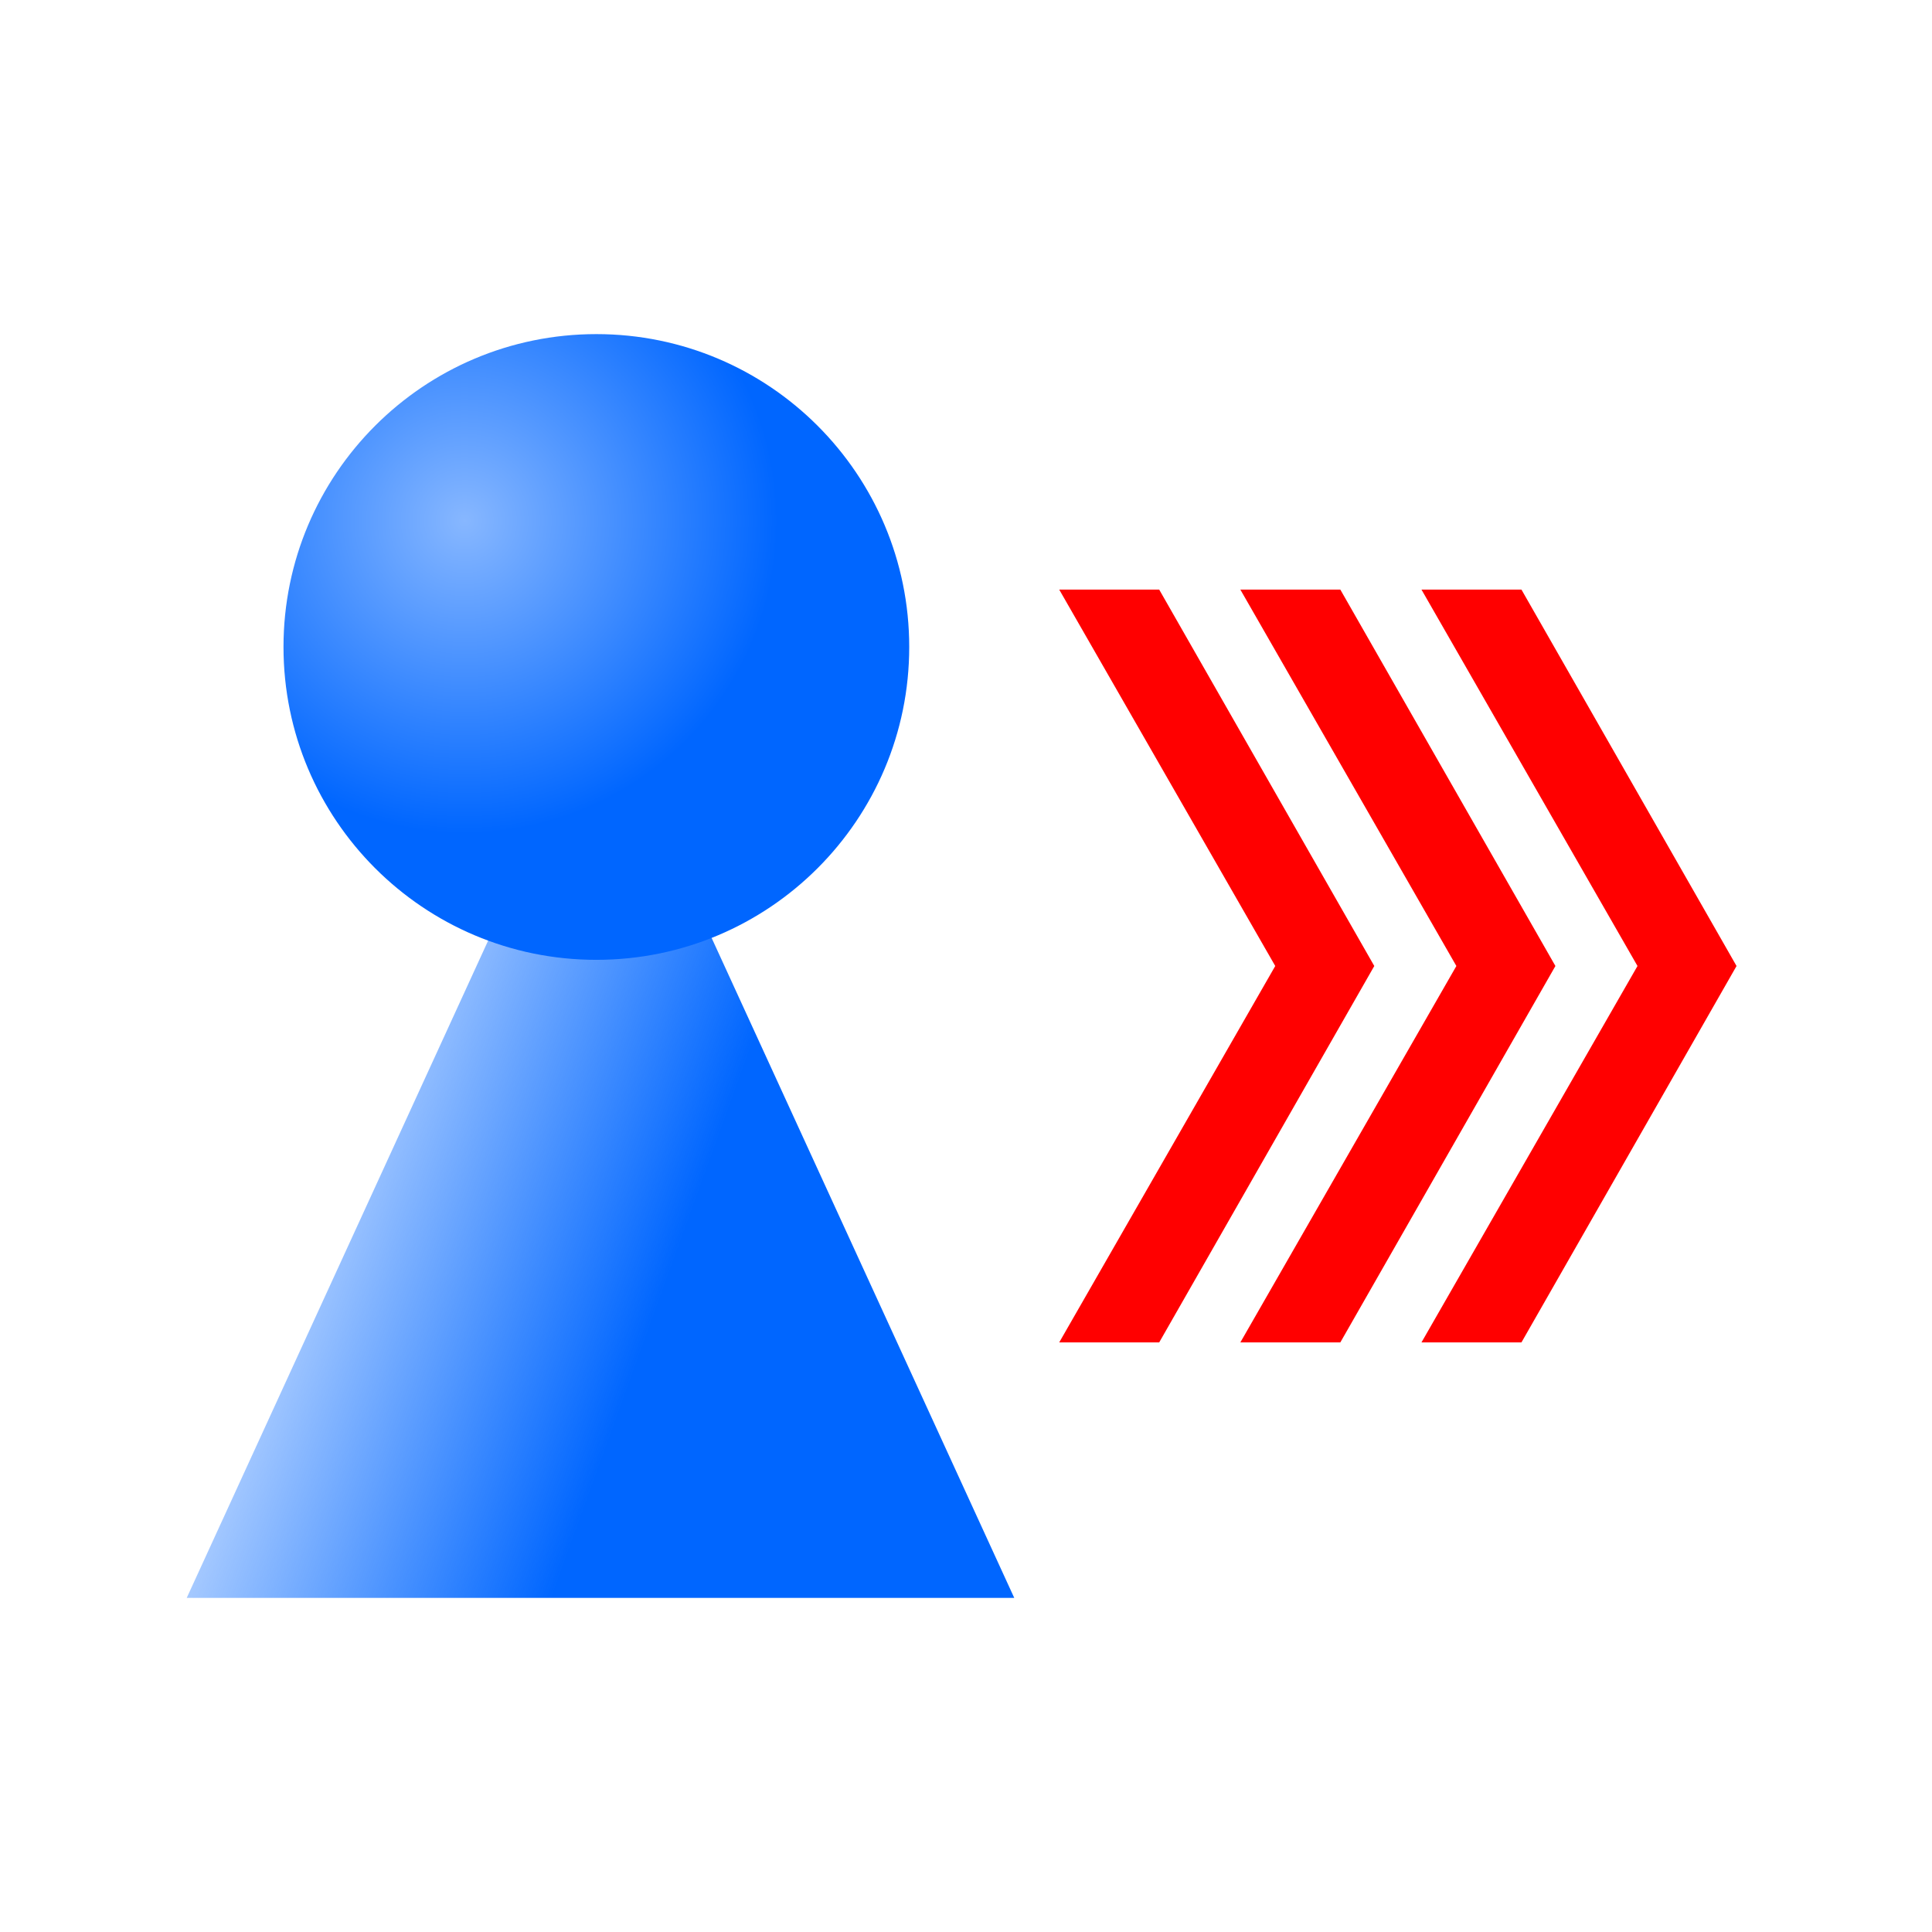
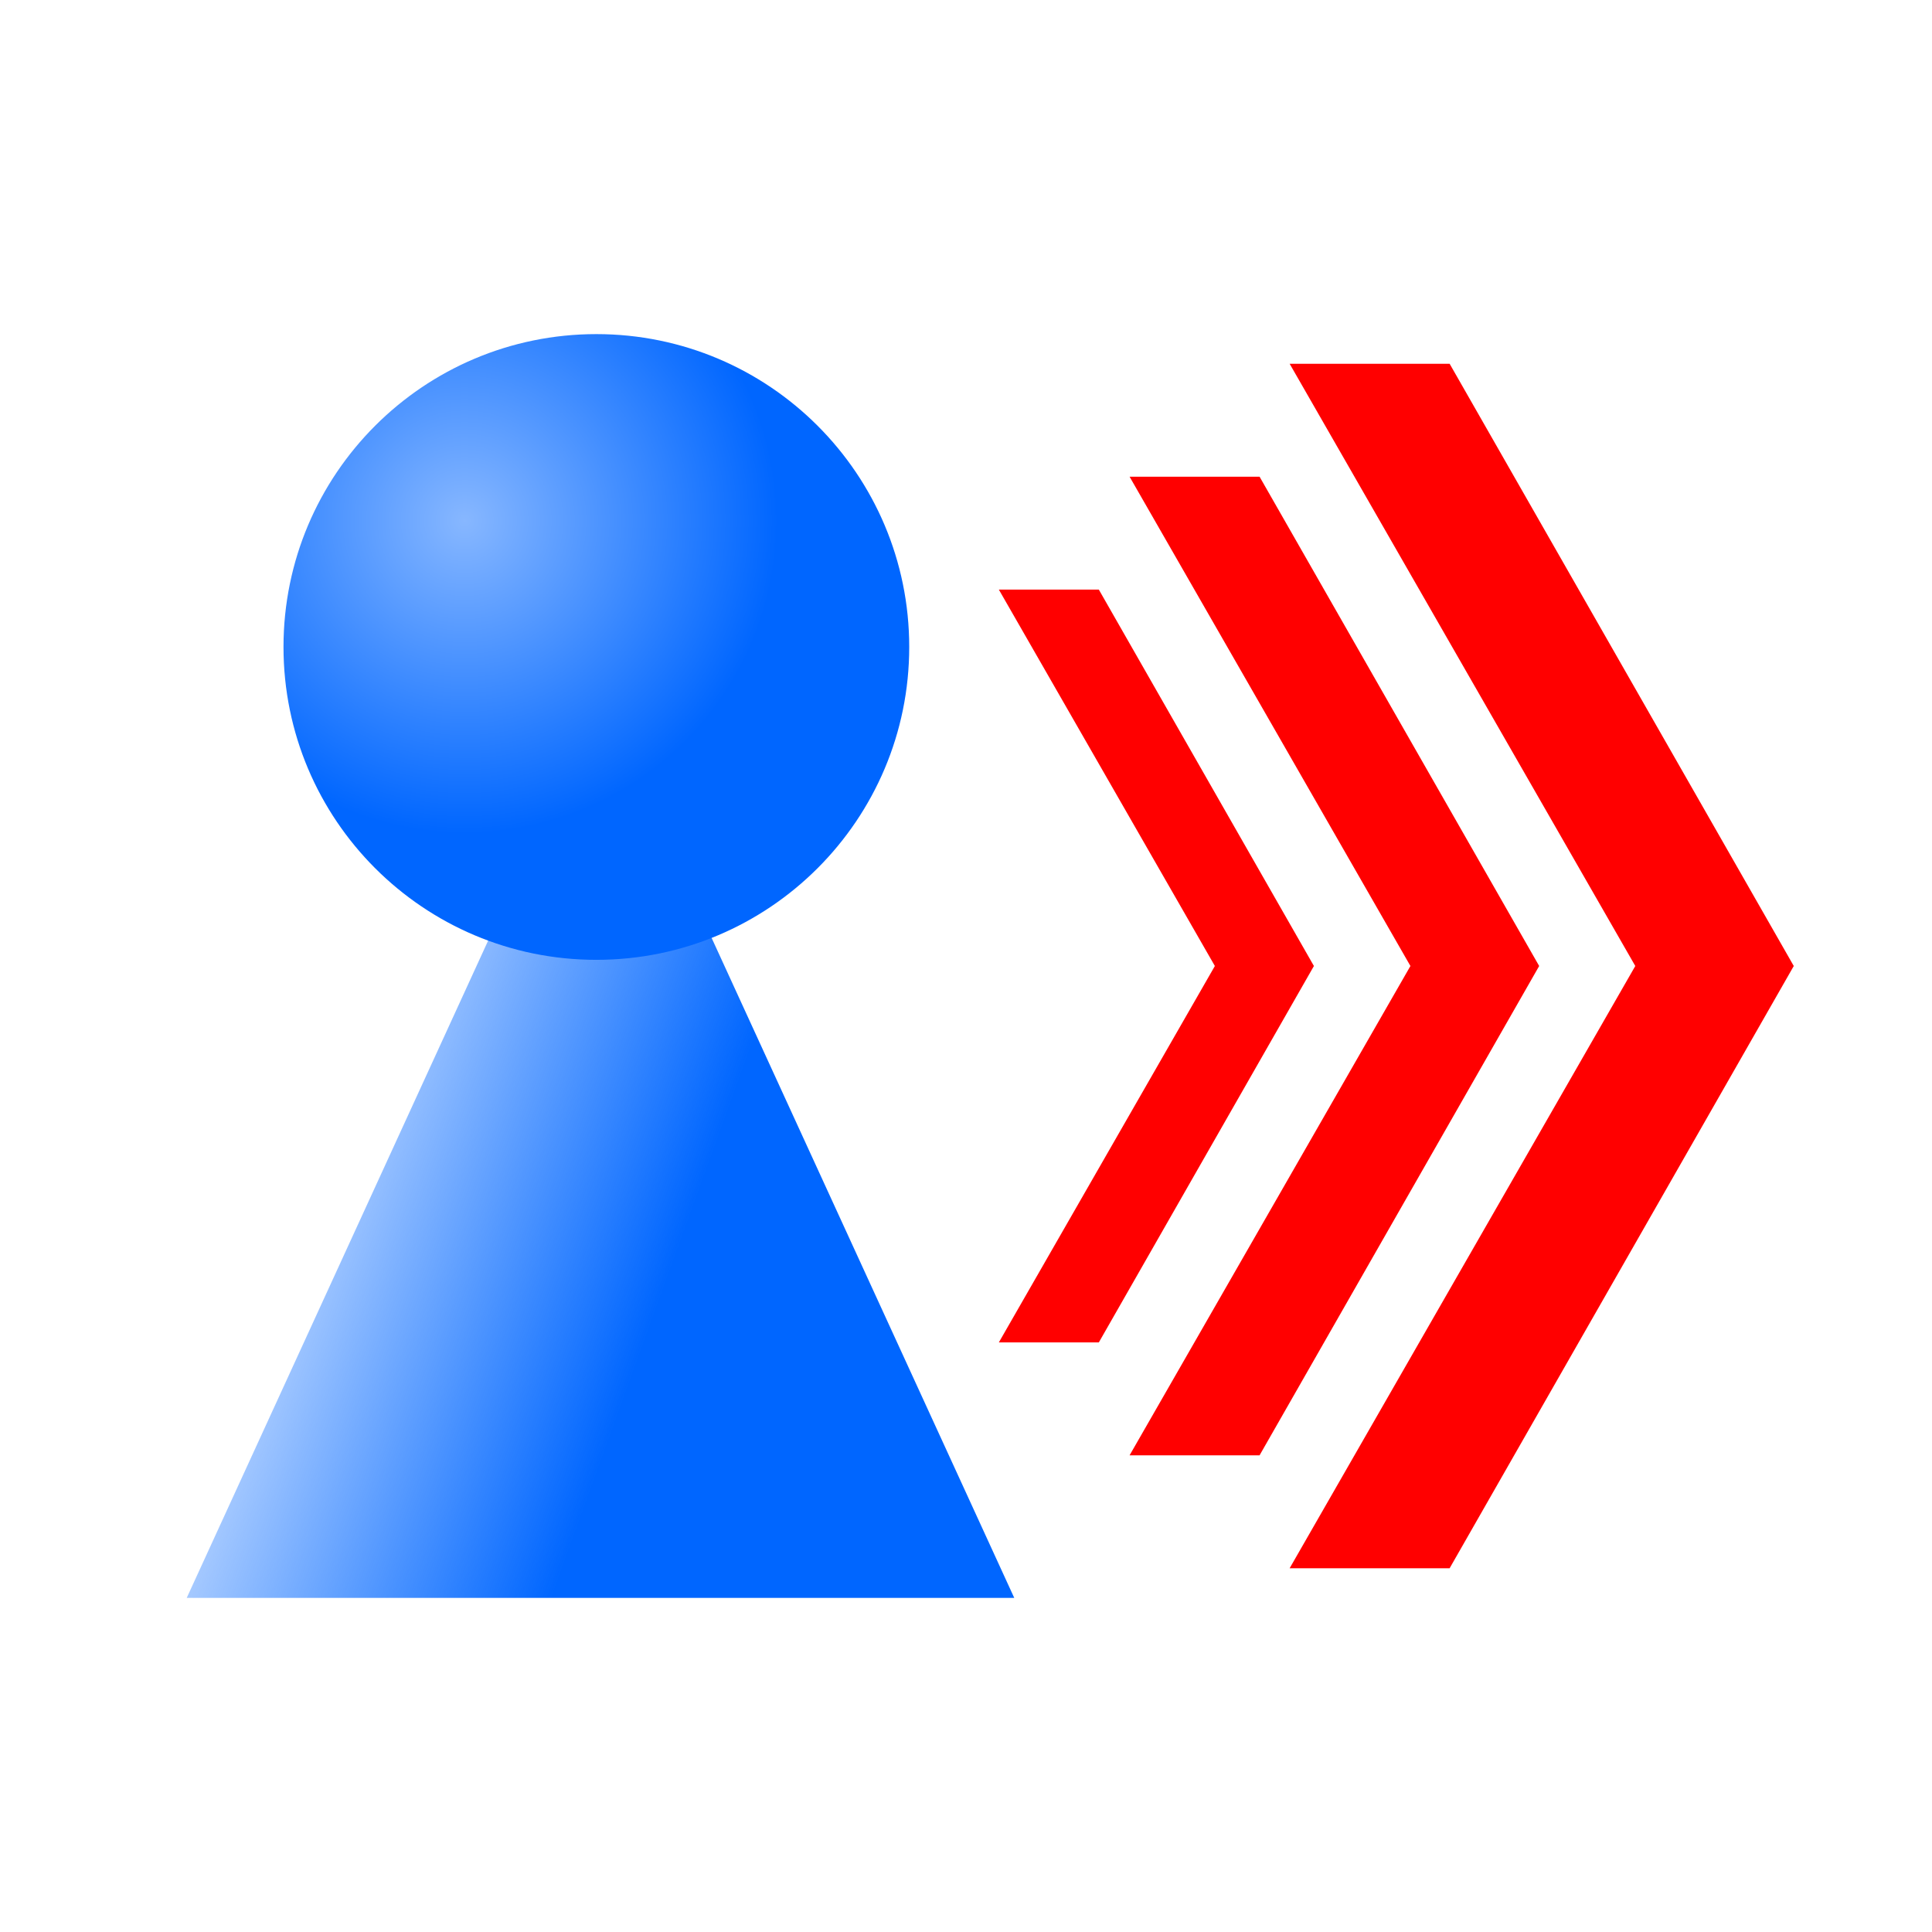
<svg xmlns="http://www.w3.org/2000/svg" xmlns:xlink="http://www.w3.org/1999/xlink" width="64px" height="64px" id="svg2985" version="1.1">
  <defs id="defs2987">
    <linearGradient id="linearGradient3836">
      <stop style="stop-color:#0066ff;stop-opacity:1;" offset="0" id="stop3838" />
      <stop style="stop-color:#0066ff;stop-opacity:0;" offset="1" id="stop3840" />
    </linearGradient>
    <linearGradient id="linearGradient3828">
      <stop style="stop-color:#87b7ff;stop-opacity:1;" offset="0" id="stop3830" />
      <stop style="stop-color:#0066ff;stop-opacity:1;" offset="1" id="stop3832" />
    </linearGradient>
    <radialGradient xlink:href="#linearGradient3828" id="radialGradient3834" cx="13.091" cy="16.909" fx="13.091" fy="16.909" r="10.364" gradientUnits="userSpaceOnUse" />
    <linearGradient xlink:href="#linearGradient3836" id="linearGradient3842" x1="20.43" y1="38.01" x2="3.843" y2="32.01" gradientUnits="userSpaceOnUse" />
  </defs>
  <g id="layer1">
    <g id="g3020" style="fill:#0066ff" transform="translate(1.028519,6.159088)">
      <path id="rect2995" d="M 5.157,46.773 18.864,16.884 32.57,46.773 z" style="fill:url(#linearGradient3842);fill-opacity:1;stroke:none" />
      <path transform="translate(1.272727,-5.818182)" d="m 27.818,21.091 c 0,5.724 -4.64,10.364 -10.364,10.364 -5.724,0 -10.364,-4.64 -10.364,-10.364 0,-5.724 4.64,-10.364 10.364,-10.364 5.724,0 10.364,4.64 10.364,10.364 z" id="path2993" style="fill:url(#radialGradient3834);fill-opacity:1;stroke:none" />
    </g>
-     <g id="g3047" transform="translate(0,-3.090909)">
+     <g id="g3047" transform="translate(-2,-3.090909)">
      <path id="rect3007" d="m 35.088,22.622 7.156,12.469 -7.156,12.469 3.312,0 7.125,-12.469 -7.125,-12.469 z" style="fill:#ff0000;fill-opacity:1;stroke:none" />
-       <path style="fill:#ff0000;fill-opacity:1;stroke:none" d="m 41.088,22.622 7.156,12.469 -7.156,12.469 3.312,0 7.125,-12.469 -7.125,-12.469 z" id="path3024" />
-       <path id="path3026" d="m 47.088,22.622 7.156,12.469 -7.156,12.469 3.312,0 7.125,-12.469 -7.125,-12.469 z" style="fill:#ff0000;fill-opacity:1;stroke:none" />
+       <path style="fill:#ff0000;fill-opacity:1;stroke:none" d="m 39.419,18.882 9.303,16.209 -9.303,16.209 4.306,0 9.262,-16.209 -9.262,-16.209 z" id="path3024" />
+       <path id="path3026" d="m 44.721,15.141 11.45,19.95 -11.45,19.95 5.3,0 11.4,-19.95 -11.4,-19.95 z" style="fill:#ff0000;fill-opacity:1;stroke:none" />
    </g>
  </g>
</svg>
